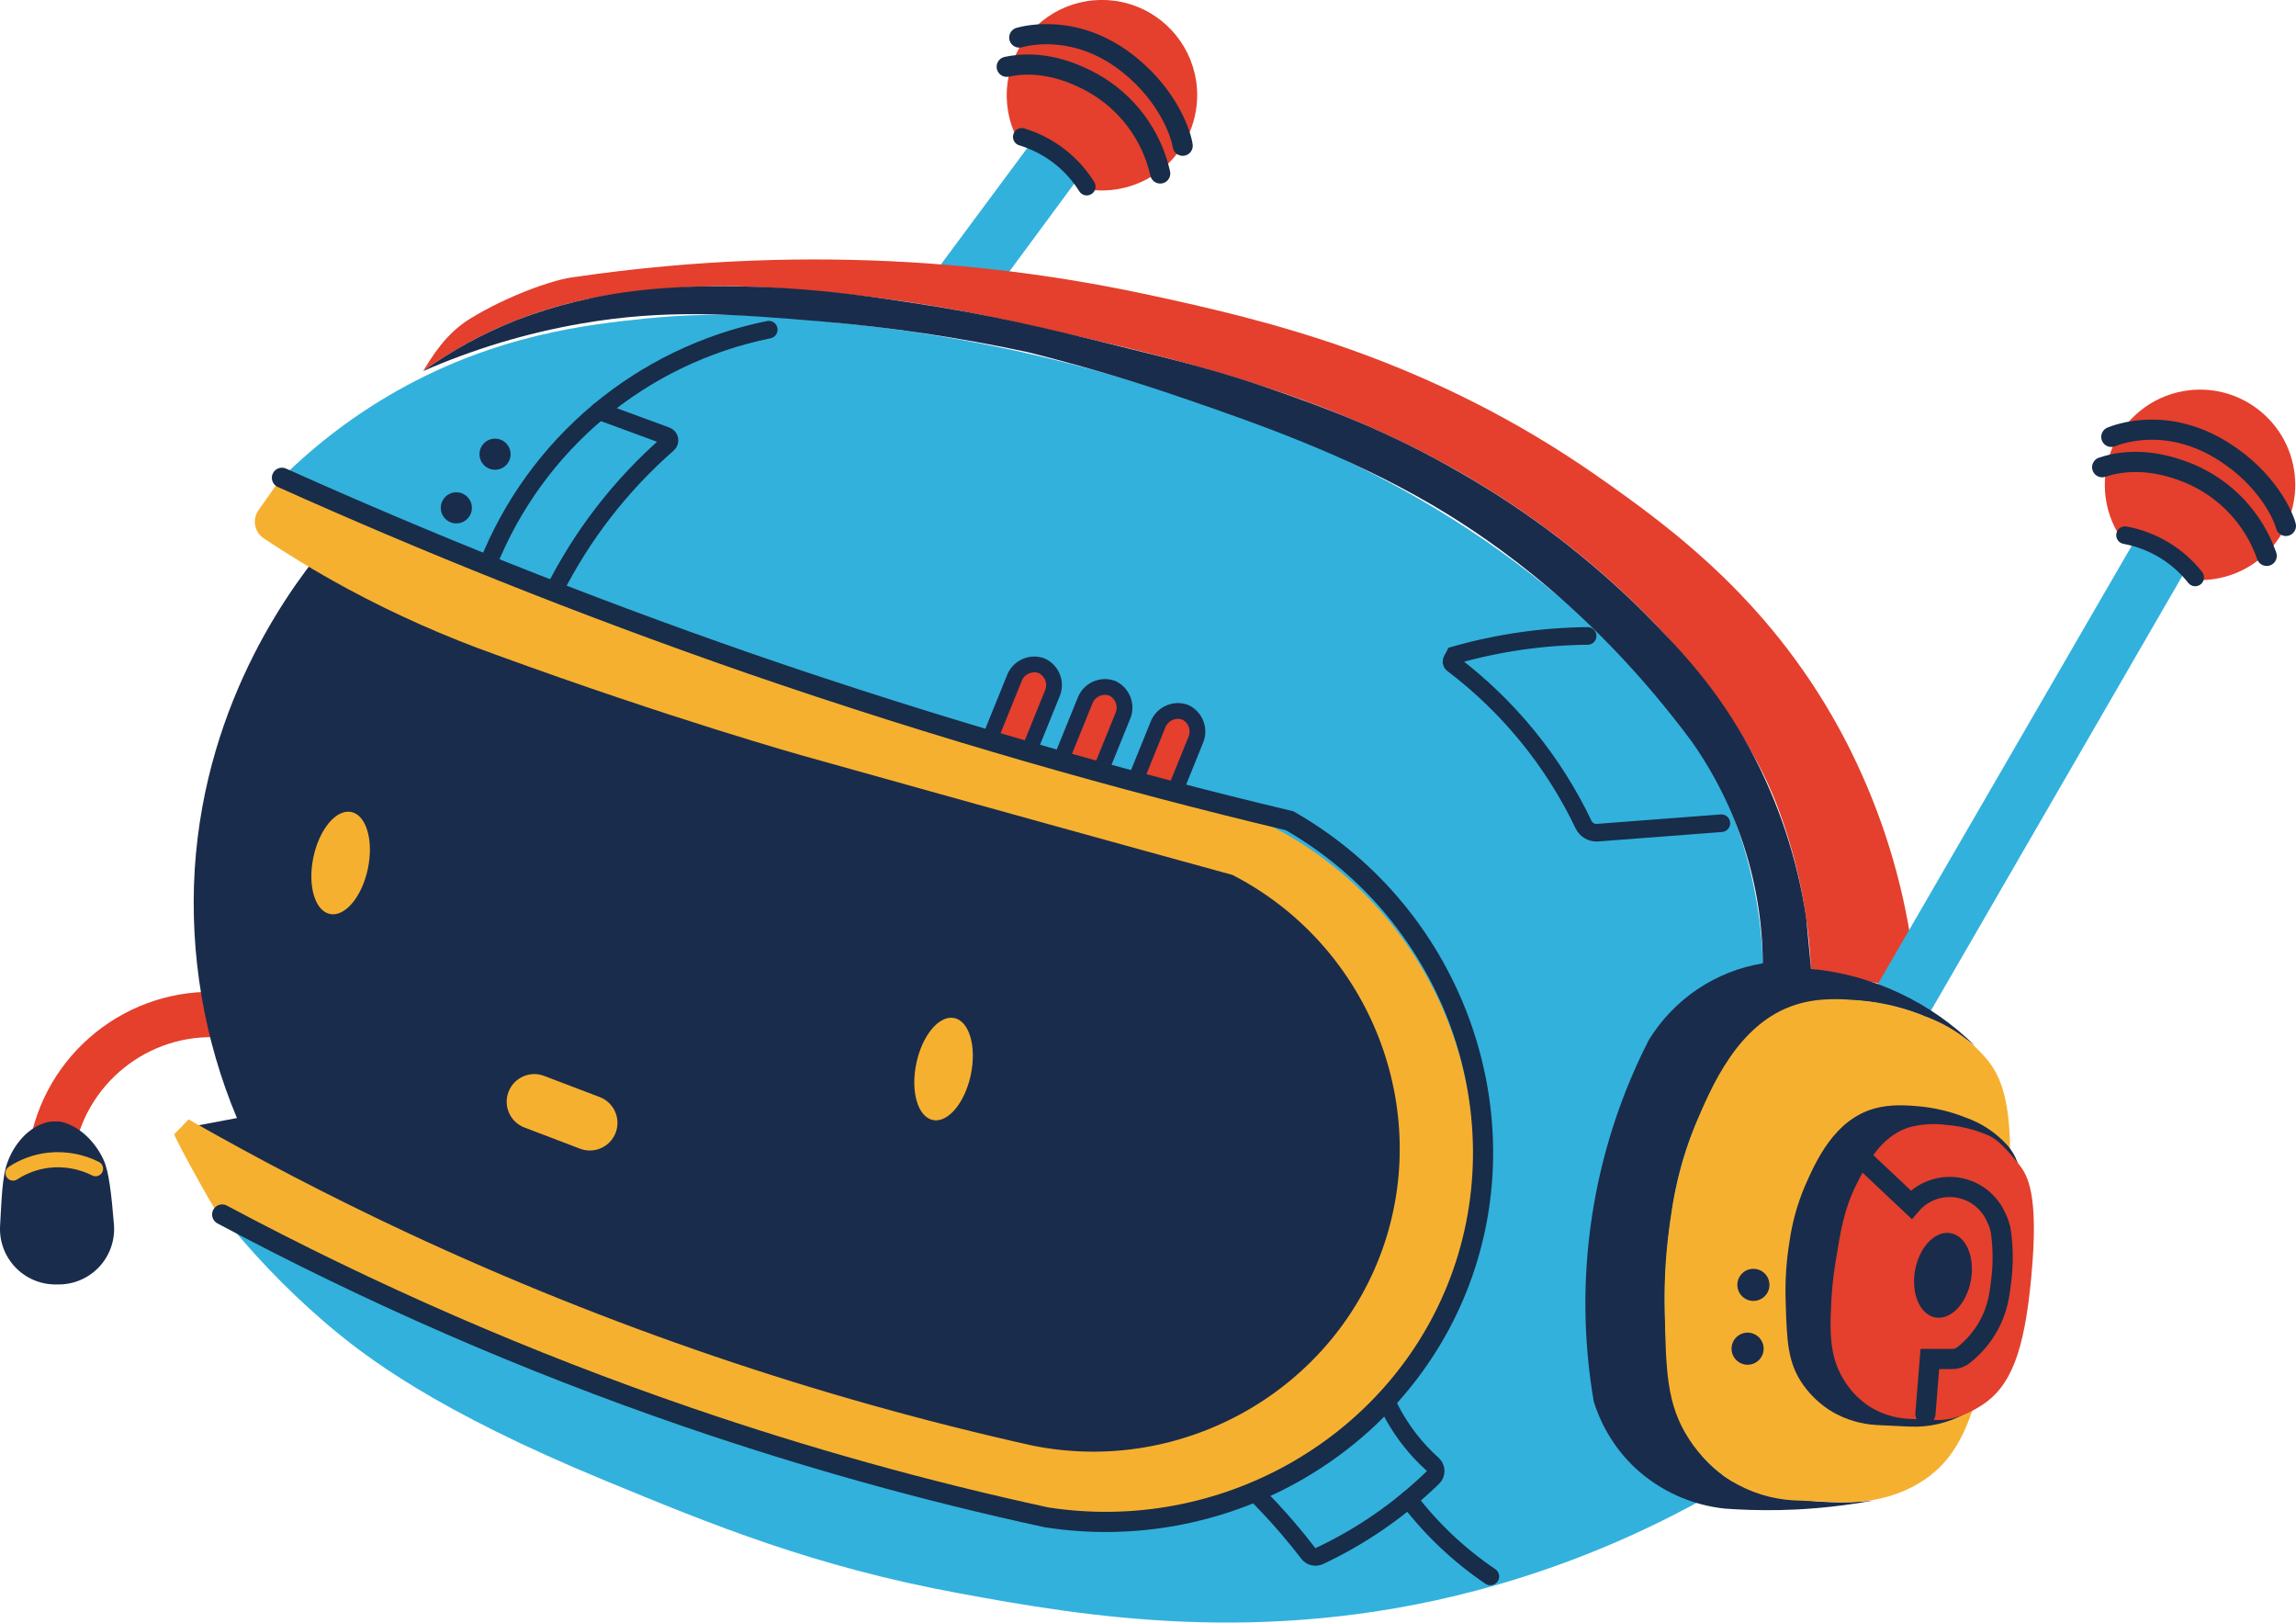
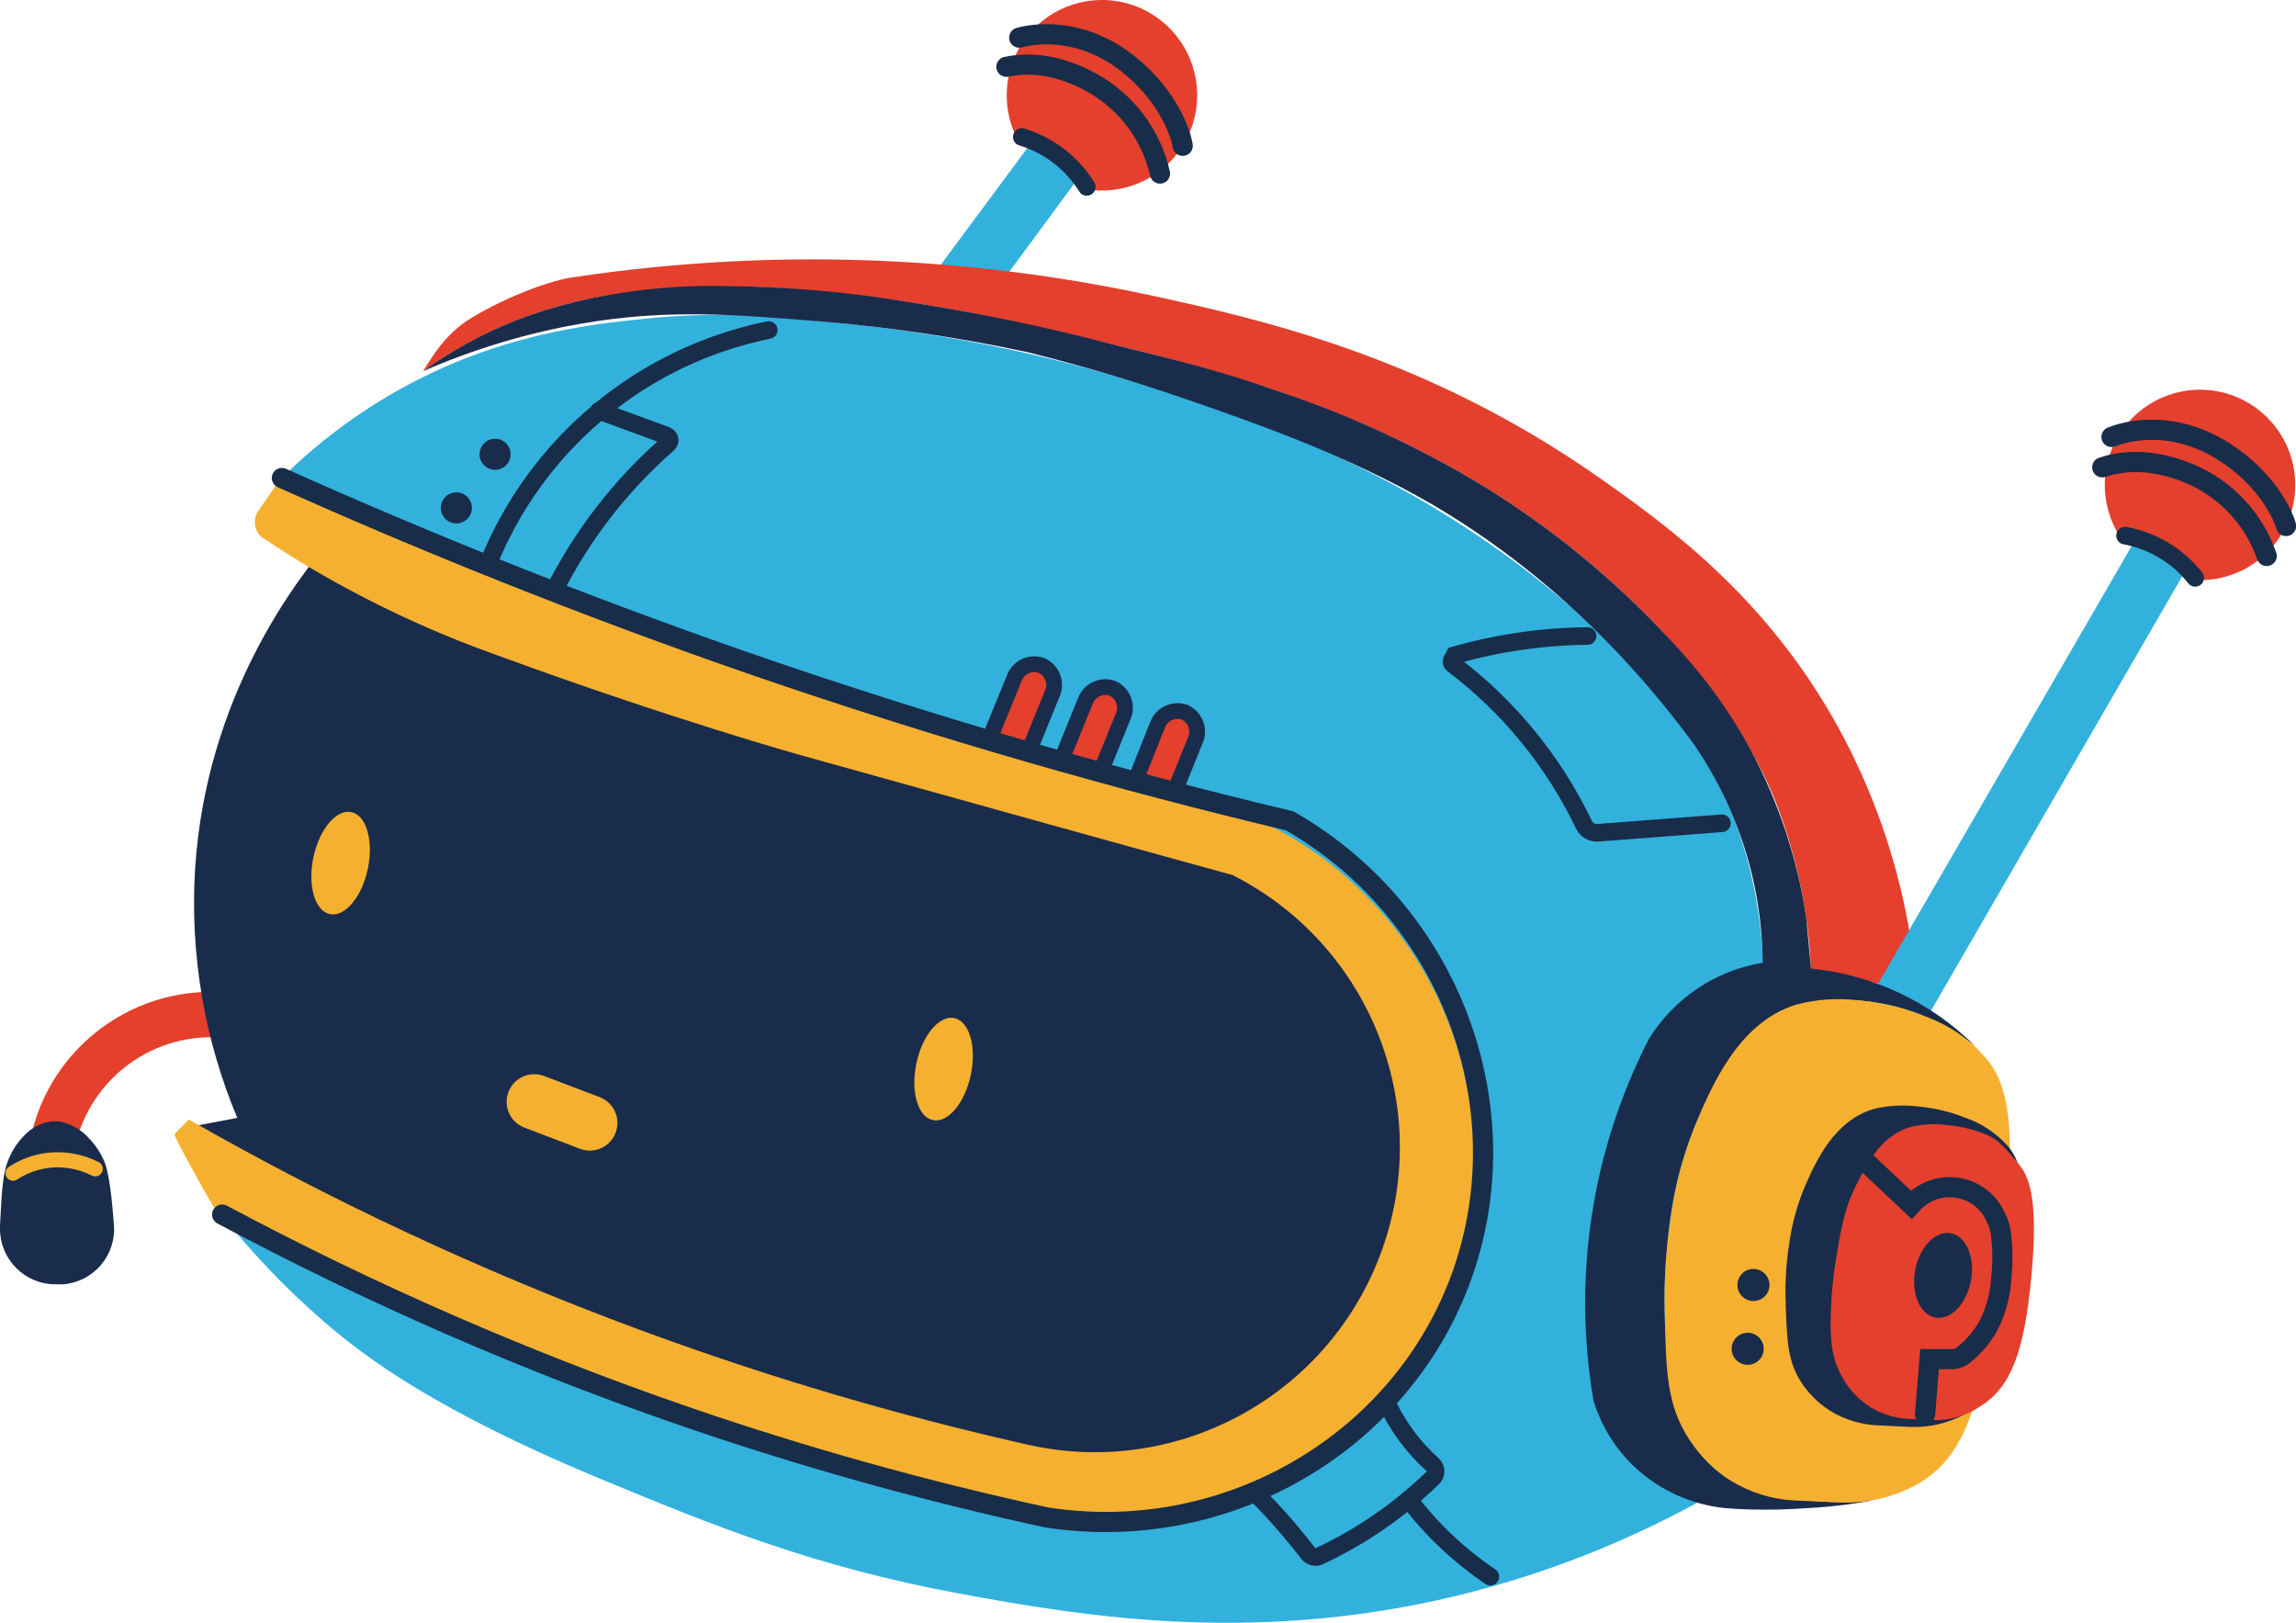
- <svg xmlns="http://www.w3.org/2000/svg" id="NORMAL" viewBox="0 0 598.07 422.6">
+ <svg xmlns="http://www.w3.org/2000/svg" id="NORMAL" viewBox="0 0 322.04 227.57">
  <defs>
-     <style>.cls-1,.cls-9{fill:#e4402d;}.cls-2{fill:#32b1dd;}.cls-3,.cls-4,.cls-5,.cls-7{fill:none;stroke-linecap:round;}.cls-3,.cls-4{stroke:#172d49;}.cls-3,.cls-4,.cls-5,.cls-9{stroke-miterlimit:10;}.cls-3{stroke-width:5.25px;}.cls-4{stroke-width:4.59px;}.cls-5{stroke:#e4402c;stroke-width:11.81px;}.cls-6{fill:#1a2c4b;}.cls-7{stroke:#f6b030;stroke-linejoin:round;stroke-width:3.94px;}.cls-8{fill:#f6b030;}.cls-9{stroke:#1a2c4b;stroke-width:4.11px;}</style>
+     <style>.cls-1,.cls-9{fill:#e4402d;}.cls-2{fill:#32b1dd;}.cls-3,.cls-4,.cls-5,.cls-7{fill:none;stroke-linecap:round;}.cls-3,.cls-4{stroke:#172d49;}.cls-3,.cls-4,.cls-5,.cls-9{stroke-miterlimit:10;}.cls-3{stroke-width:2.83px;}.cls-4{stroke-width:2.47px;}.cls-5{stroke:#e4402c;stroke-width:6.36px;}.cls-6{fill:#1a2c4b;}.cls-7{stroke:#f6b030;stroke-linejoin:round;stroke-width:2.12px;}.cls-8{fill:#f6b030;}.cls-9{stroke:#1a2c4b;stroke-width:2.21px;}</style>
  </defs>
  <g id="antena_izq" data-name="antena izq">
-     <path class="cls-1" d="M319.53,74.41a24.84,24.84,0,0,1-29.22,24.42c-4-.72-4.33-6.11-7.43-8.53-2.86-2.22-8.6-1.37-10.26-4.62a24.81,24.81,0,1,1,46.91-11.27Z" transform="translate(-7.68 -49.61)" />
-     <polygon class="cls-2" points="244.82 69.24 268.7 37.05 281.79 45.15 258.79 76.31 244.82 69.24" />
+     <path class="cls-1" d="M168.76,38.24A13.37,13.37,0,0,1,155.37,51.6a13.05,13.05,0,0,1-2.34-.21c-2.16-.39-2.33-3.29-4-4.59s-4.63-.74-5.53-2.49a13.36,13.36,0,1,1,25.26-6.07Z" transform="translate(-0.84 -24.88)" />
+     <polygon class="cls-2" points="131.83 37.3 144.69 19.96 151.74 24.32 139.35 41.1 131.83 37.3" />
    <g id="lines">
-       <path class="cls-3" d="M273.18,59.39c1.75-.48,15-3.92,28.67,7.1,10.4,8.38,13.52,18.31,13.9,21.08" transform="translate(-7.68 -49.61)" />
-       <path class="cls-3" d="M269.91,67c3-.61,11.25-2,22.38,4.19a36.14,36.14,0,0,1,17.61,23.6" transform="translate(-7.68 -49.61)" />
-       <path class="cls-4" d="M273.84,85.26a30.39,30.39,0,0,1,16.92,12.95" transform="translate(-7.68 -49.61)" />
+       <path class="cls-3" d="M143.8,30.16c.95-.26,8.08-2.12,15.44,3.82,5.6,4.51,7.28,9.86,7.49,11.35" transform="translate(-0.84 -24.88)" />
+       <path class="cls-3" d="M142,34.25c1.62-.33,6.06-1.07,12.05,2.26a19.5,19.5,0,0,1,9.49,12.71" transform="translate(-0.84 -24.88)" />
+       <path class="cls-4" d="M144.16,44.09a16.32,16.32,0,0,1,9.11,7" transform="translate(-0.84 -24.88)" />
    </g>
  </g>
-   <path id="topcasco" class="cls-1" d="M117.9,146.26c2.37-3.81,5.79-9.69,12.33-13.71,9.55-5.86,21.7-10.19,27-10.77,65.07-9.54,117.45-2.36,149.92,4.67,29.47,6.38,72.57,16.15,117.44,47.75,18.23,12.84,45.27,32.36,64,68.63a170.12,170.12,0,0,1,16.62,50.23l-8.13,12.73-17.69-3.89a136.25,136.25,0,0,0-8.88-42.67c-2.39-6.19-13.44-33.47-49-63.27C374,156.2,321.74,144.55,270.27,133.08a380.79,380.79,0,0,0-49.59-7.58c-12.84-1.09-22.33-1.85-35.39-1-12.81.85-30.81,2.2-50.76,11.85A113.18,113.18,0,0,0,117.9,146.26Z" transform="translate(-7.68 -49.61)" />
+   <path id="topcasco" class="cls-1" d="M60.19,76.93c1.27-2.05,3.12-5.22,6.64-7.38,5.14-3.16,11.68-5.49,14.54-5.8a225.45,225.45,0,0,1,80.72,2.52C178,69.7,201.17,75,225.33,92c9.82,6.91,24.38,17.42,34.47,37a91.67,91.67,0,0,1,8.94,27l-4.37,6.86-9.53-2.1a73.29,73.29,0,0,0-4.78-23c-1.29-3.33-7.24-18-26.39-34.07C198.09,82.28,170,76,142.24,69.84a206.09,206.09,0,0,0-26.71-4.09,116.27,116.27,0,0,0-19-.53c-6.9.45-16.59,1.18-27.34,6.38A61.24,61.24,0,0,0,60.19,76.93Z" transform="translate(-0.84 -24.88)" />
  <g id="antena_der" data-name="antena der">
-     <path class="cls-1" d="M605.39,173.09a24.81,24.81,0,0,1-21.85,27.45,25.21,25.21,0,0,1-4.42.11c-4.09-.26-5-5.58-8.35-7.63-3.09-1.89-8.7-.39-10.72-3.44a24.82,24.82,0,0,1,17.89-38.33A24.8,24.8,0,0,1,605.39,173.09Z" transform="translate(-7.68 -49.61)" />
-     <polygon class="cls-2" points="486.72 260.5 556.22 140.52 570.14 147.09 501.4 265.95 486.72 260.5" />
-     <g id="lines-2" data-name="lines">
-       <path class="cls-3" d="M557.64,163.4c1.69-.67,14.45-5.59,29.29,3.82,11.28,7.15,15.5,16.66,16.19,19.37" transform="translate(-7.68 -49.61)" />
-       <path class="cls-3" d="M555.26,171.3c2.86-.94,10.94-3.27,22.71,1.63a36.16,36.16,0,0,1,20.15,21.46" transform="translate(-7.68 -49.61)" />
-       <path class="cls-4" d="M561.22,189a30.26,30.26,0,0,1,18.27,11" transform="translate(-7.68 -49.61)" />
+     <path class="cls-1" d="M322.69,91.38a13.36,13.36,0,0,1-11.77,14.78,13.5,13.5,0,0,1-2.38.06c-2.2-.14-2.69-3-4.49-4.11s-4.69-.21-5.78-1.85a13.36,13.36,0,1,1,24.42-8.88Z" transform="translate(-0.84 -24.88)" />
+     <polygon class="cls-2" points="262.09 140.28 299.51 75.68 307.01 79.22 269.99 143.22 262.09 140.28" />
+     <g id="lines-2">
+       <path class="cls-3" d="M297,86.16c.91-.36,7.78-3,15.77,2.06,6.07,3.85,8.35,9,8.72,10.43" transform="translate(-0.84 -24.88)" />
+       <path class="cls-3" d="M295.7,90.42c1.54-.51,5.89-1.76,12.22.87a19.44,19.44,0,0,1,10.85,11.56" transform="translate(-0.84 -24.88)" />
+       <path class="cls-4" d="M298.9,100a16.28,16.28,0,0,1,9.84,5.92" transform="translate(-0.84 -24.88)" />
    </g>
  </g>
-   <path class="cls-5" d="M65.55,313.93A42.19,42.19,0,0,0,21,349.66" transform="translate(-7.68 -49.61)" />
-   <path class="cls-6" d="M23,384.15h-.86A14.45,14.45,0,0,1,7.7,368.88c.42-7.18.54-13,2-16.72a18.68,18.68,0,0,1,4.54-7c3.55-3.34,6.86-3.45,7-3.45H23c.45,0,4.08.56,7.79,4.33a20.47,20.47,0,0,1,3.88,5.68c1.4,3,2.07,9.26,2.69,16.81A14.44,14.44,0,0,1,23,384.15Z" transform="translate(-7.68 -49.61)" />
-   <path class="cls-7" d="M11.08,355.14a21.49,21.49,0,0,1,9.37-3.36A21.86,21.86,0,0,1,32.57,354" transform="translate(-7.68 -49.61)" />
-   <path id="body" class="cls-2" d="M81.12,174.05a142.21,142.21,0,0,1,30-22.66c25.91-14.64,49.87-17.31,65-18.84,20-2,34.59-.49,52.53,1.39a392.71,392.71,0,0,1,69.24,13.56c28.17,8.3,73.23,21.57,116.51,58.05,33.15,27.94,42.41,50.23,45.4,58.37a118,118,0,0,1,7.09,36.57q-5.39,68.44-10.79,136.89a258.11,258.11,0,0,1-64,26.53c-55.72,14.67-102.27,6.62-134.42.71-38.07-7-64.49-17.88-92.33-29.36-44.07-18.17-62.57-32.21-73.22-41.39a205.77,205.77,0,0,1-27.94-29.36l10.25-17L91,342.43q5.78-26.54,11.32-53.62,10.27-50.16,19.1-98.95Z" transform="translate(-7.68 -49.61)" />
-   <path class="cls-6" d="M62.72,353.19l-6.54-9.9,13.22-2.48a144.88,144.88,0,0,1-11-64.76c2.85-44.89,26.25-75.18,35.18-85.66l243.64,81.27c36.51,18.45,55.37,60,45.28,99.22-9.85,38.27-45,65.31-84.9,65.09-23.24-5.14-47.49-11.35-72.58-18.85A1033.24,1033.24,0,0,1,62.72,353.19Z" transform="translate(-7.68 -49.61)" />
-   <path class="cls-6" d="M117.9,146.26A112,112,0,0,1,142.18,133a120.45,120.45,0,0,1,15.46-4.82c10.79-2.63,22.7-4.14,39.86-4,19.51.12,34.19,2.25,47.11,4.19,20.78,3.1,36.24,6.88,52.2,10.81,18.3,4.52,28.89,7.14,43.31,12.21,12.68,4.47,28.83,10.25,48.12,21.43a229.12,229.12,0,0,1,48.07,36.75c8.81,9,18.62,19.13,27.33,35.32a134.61,134.61,0,0,1,14.53,43.8l1.25,13.25a70.32,70.32,0,0,1,42.8,20.16,54.48,54.48,0,0,0-46.46-10.52,21.48,21.48,0,0,0-11.27,6.81,89.56,89.56,0,0,0-13.37,20.16c-7.19,14.92-8.32,28.67-9,34.79a139.24,139.24,0,0,0,1.4,39.85c1.26,5.12,4.74,15.62,14.32,21.58,4.63,2.88,9.12,3.73,14.68,4.77a78.66,78.66,0,0,0,23.17.89c-5.48,1-10.38,1.59-14.53,1.95s-7.48.48-9.88.53c-5.42.11-10.25-.08-14.32-.38a40.65,40.65,0,0,1-23.35-10.59,40.14,40.14,0,0,1-10.79-17.33,150.77,150.77,0,0,1,14.33-94.1,43,43,0,0,1,29.71-20,101.45,101.45,0,0,0-18.57-57.84c-24.84-33.38-50.8-51.73-67.56-61.55C358.31,168,334.86,159.86,317,153.69c-16.85-5.83-31.27-9.79-41.69-12.38a424.26,424.26,0,0,0-53.91-8c-22.94-1.92-40.31-3.26-62.47.6A178.91,178.91,0,0,0,117.9,146.26Z" transform="translate(-7.68 -49.61)" />
-   <path class="cls-8" d="M487.73,440.92,475,440.39a34.77,34.77,0,0,1-16.41-5.11,36.16,36.16,0,0,1-10.92-10.81c-5.89-9-6.06-17.9-6.35-33.78a134.77,134.77,0,0,1,1.7-24.86,97.4,97.4,0,0,1,6.1-22.82c4.21-10.11,11.22-26.94,26.3-31.71,6.21-2,12.45-1.47,16.53-1.14a57.2,57.2,0,0,1,17.76,4.39,36.85,36.85,0,0,1,15.78,11.27c3.75,4.77,8.8,13.95,3.45,51.6-4.66,32.88-7.27,49.49-20.6,58C501.07,440.08,493.23,440.94,487.73,440.92Z" transform="translate(-7.68 -49.61)" />
-   <circle class="cls-6" cx="456.73" cy="334.65" r="4.18" />
-   <circle class="cls-6" cx="455.22" cy="351.27" r="4.18" />
-   <path class="cls-6" d="M505.26,421.18l-8.81-.42a26,26,0,0,1-11.38-3.37,25.26,25.26,0,0,1-7.63-7c-4.13-5.78-4.31-11.47-4.62-21.61a80.29,80.29,0,0,1,1-15.85,58,58,0,0,1,4.06-14.53c2.85-6.42,7.58-17.11,18-20.06,4.28-1.21,8.61-.84,11.43-.61a43.1,43.1,0,0,1,12.31,2.92,26.33,26.33,0,0,1,11,7.31c2.63,3.06,6.18,9,2.74,33-3,20.95-4.69,31.53-13.85,36.88A27.42,27.42,0,0,1,505.26,421.18Z" transform="translate(-7.68 -49.61)" />
-   <path class="cls-1" d="M512.33,419.47l-7.59-.33a21,21,0,0,1-9.77-3,21.6,21.6,0,0,1-6.51-6.36c-3.52-5.3-4.3-10.54-3.82-19.86a95.15,95.15,0,0,1,1.18-11.73c1.33-8.17,2.22-13.63,5.36-19.94,2.63-5.27,6.28-12.6,13.69-15a25.1,25.1,0,0,1,9.84-.65,34.41,34.41,0,0,1,10.58,2.59c2.66,1,5.3,3.93,8.25,7.63,2.24,2.8,5.31,7.61,3.26,29.35-1.82,19.42-5.23,28.62-13.16,33.61C519.31,418.53,515.6,419.48,512.33,419.47Z" transform="translate(-7.68 -49.61)" />
-   <ellipse class="cls-6" cx="513.77" cy="381.74" rx="11.16" ry="7.39" transform="translate(38.59 769.31) rotate(-79.69)" />
-   <path class="cls-3" d="M491.71,350.36l13.8,13a13.22,13.22,0,0,1,22.18,3.42,12.18,12.18,0,0,1,1.24,4,48.33,48.33,0,0,1,.1,11.83c-.46,4-.92,7.9-3.35,12.28a25.92,25.92,0,0,1-6.45,7.61,4.87,4.87,0,0,1-3.06,1.07h-5.8l-1.15,14.33" transform="translate(-7.68 -49.61)" />
+   <path class="cls-5" d="M32,167.22A22.72,22.72,0,0,0,8,186.46" transform="translate(-0.84 -24.88)" />
+   <path class="cls-6" d="M9.09,205H8.62a7.78,7.78,0,0,1-7.78-7.77c0-.15,0-.3,0-.45.22-3.87.29-7,1.08-9A10.1,10.1,0,0,1,4.37,184a6.17,6.17,0,0,1,3.77-1.85h.95a7.27,7.27,0,0,1,4.19,2.33,10.87,10.87,0,0,1,2.09,3.06c.76,1.61,1.12,5,1.45,9.05A7.77,7.77,0,0,1,9.71,205Z" transform="translate(-0.84 -24.88)" />
+   <path class="cls-7" d="M2.67,189.41a11.56,11.56,0,0,1,5-1.81,11.71,11.71,0,0,1,6.53,1.2" transform="translate(-0.84 -24.88)" />
+   <path id="body" class="cls-2" d="M40.38,91.9A76.64,76.64,0,0,1,56.54,79.69c13.95-7.88,26.85-9.32,35-10.14,10.77-1.08,18.62-.26,28.28.75a211.26,211.26,0,0,1,37.29,7.3c15.17,4.47,39.43,11.62,62.74,31.26,17.85,15,22.83,27.05,24.44,31.43A63.42,63.42,0,0,1,248.11,160q-2.9,36.86-5.81,73.71A138.79,138.79,0,0,1,207.84,248c-30,7.9-55.07,3.56-72.38.38-20.5-3.77-34.73-9.63-49.72-15.81C62,222.77,52.05,215.21,46.31,210.26a110.28,110.28,0,0,1-15-15.81l5.52-9.15,8.91-2.74q3.12-14.28,6.1-28.87,5.54-27,10.28-53.28Z" transform="translate(-0.84 -24.88)" />
+   <path class="cls-6" d="M30.48,188.36,27,183l7.12-1.34a78,78,0,0,1-5.92-34.87c1.53-24.17,14.13-40.48,18.94-46.12l131.2,43.76A46.69,46.69,0,0,1,157,232.93c-12.51-2.76-25.57-6.11-39.08-10.15A555.65,555.65,0,0,1,30.48,188.36Z" transform="translate(-0.84 -24.88)" />
+   <path class="cls-6" d="M60.19,76.93a60.31,60.31,0,0,1,13.07-7.14,64.21,64.21,0,0,1,8.33-2.59A84.18,84.18,0,0,1,103.05,65a166,166,0,0,1,25.37,2.26,283.44,283.44,0,0,1,28.11,5.82c9.85,2.43,15.55,3.84,23.32,6.57a143.11,143.11,0,0,1,25.91,11.54A123.64,123.64,0,0,1,231.64,111c4.75,4.85,10,10.3,14.72,19a72.32,72.32,0,0,1,7.82,23.59l.68,7.13a37.87,37.87,0,0,1,23,10.86,29.31,29.31,0,0,0-25-5.67,11.57,11.57,0,0,0-6.07,3.67,48.35,48.35,0,0,0-7.2,10.86,54.57,54.57,0,0,0-4.85,18.73,75,75,0,0,0,.76,21.46c.67,2.75,2.55,8.41,7.71,11.62,2.49,1.55,4.91,2,7.9,2.57a42.81,42.81,0,0,0,12.48.48c-2.95.53-5.59.85-7.83,1s-4,.25-5.32.28c-2.91.06-5.51,0-7.71-.2a21.94,21.94,0,0,1-12.57-5.71,21.54,21.54,0,0,1-5.81-9.33,81.14,81.14,0,0,1,7.72-50.67,23.15,23.15,0,0,1,16-10.77,54.54,54.54,0,0,0-10-31.14c-13.37-18-27.35-27.86-36.37-33.15C189.64,88.64,177,84.26,167.4,80.93c-9.07-3.14-16.84-5.27-22.45-6.66a227.31,227.31,0,0,0-29-4.31c-12.35-1-21.71-1.76-33.64.32A96.86,96.86,0,0,0,60.19,76.93Z" transform="translate(-0.84 -24.88)" />
+   <path class="cls-8" d="M259.33,235.6l-6.85-.29a18.72,18.72,0,0,1-8.84-2.75,19.43,19.43,0,0,1-5.88-5.82c-3.17-4.84-3.26-9.64-3.42-18.19a72.21,72.21,0,0,1,.92-13.38,52.14,52.14,0,0,1,3.28-12.29c2.27-5.45,6-14.51,14.16-17.08a22.69,22.69,0,0,1,8.9-.61,31,31,0,0,1,9.57,2.36,19.94,19.94,0,0,1,8.5,6.07c2,2.57,4.73,7.51,1.85,27.79-2.51,17.7-3.91,26.65-11.09,31.23A20.29,20.29,0,0,1,259.33,235.6Z" transform="translate(-0.84 -24.88)" />
+   <circle class="cls-6" cx="245.94" cy="180.21" r="2.25" />
+   <circle class="cls-6" cx="245.13" cy="189.16" r="2.25" />
+   <path class="cls-6" d="M268.77,225l-4.74-.23a13.94,13.94,0,0,1-6.13-1.81,13.58,13.58,0,0,1-4.11-3.77c-2.22-3.11-2.32-6.18-2.49-11.64a43.53,43.53,0,0,1,.54-8.53,31.46,31.46,0,0,1,2.19-7.83c1.53-3.45,4.08-9.21,9.69-10.8a17.42,17.42,0,0,1,6.16-.33,23.27,23.27,0,0,1,6.62,1.58,14.15,14.15,0,0,1,5.93,3.93c1.41,1.65,3.33,4.85,1.47,17.77-1.61,11.28-2.52,17-7.45,19.86A14.79,14.79,0,0,1,268.77,225Z" transform="translate(-0.84 -24.88)" />
+   <path class="cls-1" d="M272.58,224.05l-4.09-.18a11.36,11.36,0,0,1-5.26-1.61,11.57,11.57,0,0,1-3.5-3.43c-1.9-2.85-2.32-5.67-2.06-10.69a51.43,51.43,0,0,1,.63-6.32c.72-4.4,1.2-7.34,2.89-10.74,1.42-2.83,3.38-6.78,7.37-8.07a13.36,13.36,0,0,1,5.3-.35,18.74,18.74,0,0,1,5.7,1.39c1.43.54,2.85,2.12,4.44,4.11,1.21,1.51,2.86,4.1,1.76,15.8-1,10.46-2.82,15.42-7.09,18.1A11.21,11.21,0,0,1,272.58,224.05Z" transform="translate(-0.84 -24.88)" />
+   <ellipse class="cls-6" cx="273.37" cy="203.75" rx="6.01" ry="3.98" transform="translate(23.15 411.36) rotate(-79.69)" />
+   <path class="cls-3" d="M261.48,186.84l7.43,7a7.11,7.11,0,0,1,10-.76,7.2,7.2,0,0,1,1.9,2.6,6.49,6.49,0,0,1,.67,2.15,26.11,26.11,0,0,1,.05,6.37,16.31,16.31,0,0,1-1.8,6.61,13.85,13.85,0,0,1-3.48,4.1,2.57,2.57,0,0,1-1.64.58h-3.13l-.62,7.71" transform="translate(-0.84 -24.88)" />
  <g id="BORDE_CARA" data-name="BORDE CARA">
-     <path class="cls-8" d="M80.19,175.13,75,182.51a5.22,5.22,0,0,0,1.39,7.33c5.73,3.82,13.08,8.4,21.84,13.14A280.42,280.42,0,0,0,137,220.19c45.55,16.63,79.59,26.18,79.59,26.18,46.7,13.09,83.36,23.23,112.13,31.12,35,18,51.81,59.05,39.62,95.87-12.54,37.86-52.28,60.87-92,52.7A793.11,793.11,0,0,1,113.8,370.69c-20.36-9.52-39.35-19.46-57-29.53L53.09,345c-.24.24,6.18,12.17,10.4,19.25a6.5,6.5,0,0,0,2.71,2.51,972.34,972.34,0,0,0,117.47,48.77c31.59,10.74,61.61,19.13,89.52,25.72,46.32,11.31,93.85-12.82,111.43-55.18,18.77-45.22-1.46-99.47-47.23-122-50-13-103.59-29.36-159.71-49.89C143.32,201.6,110.81,188.48,80.19,175.13Z" transform="translate(-7.68 -49.61)" />
+     <path class="cls-8" d="M39.88,92.48l-2.79,4a2.81,2.81,0,0,0,.7,3.92l.05,0c3.08,2.06,7,4.52,11.76,7.07a150.13,150.13,0,0,0,20.87,9.27c24.53,9,42.86,14.1,42.86,14.1,25.15,7,44.89,12.51,60.38,16.76a42.77,42.77,0,0,1-28.21,80A426.92,426.92,0,0,1,58,197.78c-11-5.12-21.19-10.48-30.69-15.9l-2,2.07c-.13.13,3.33,6.55,5.6,10.36a3.48,3.48,0,0,0,1.46,1.36A525.72,525.72,0,0,0,95.6,221.93c17,5.78,33.18,10.3,48.21,13.85,24.94,6.09,50.53-6.91,60-29.72,10.11-24.35-.79-53.56-25.43-65.69-26.93-7-55.78-15.81-86-26.86C73.88,106.73,56.37,99.67,39.88,92.48Z" transform="translate(-0.84 -24.88)" />
    <g id="led">
-       <path class="cls-9" d="M266.2,240.31l5.67-14A5.58,5.58,0,0,1,279,223h0a5.57,5.57,0,0,1,2.73,7.37l-5.67,14" transform="translate(-7.68 -49.61)" />
-       <path class="cls-9" d="M284.59,246.22l5.68-14a5.57,5.57,0,0,1,7.09-3.37h0a5.57,5.57,0,0,1,2.74,7.37l-5.68,14" transform="translate(-7.68 -49.61)" />
-       <path class="cls-9" d="M303.59,252.47l5.67-14a5.58,5.58,0,0,1,7.1-3.37h0a5.57,5.57,0,0,1,2.73,7.37l-5.67,14" transform="translate(-7.68 -49.61)" />
+       <path class="cls-9" d="M140,127.58,143.1,120a3,3,0,0,1,3.84-1.79h0a3,3,0,0,1,1.47,4l-3.06,7.54" transform="translate(-0.84 -24.88)" />
+       <path class="cls-9" d="M150,130.76l3.06-7.54a3,3,0,0,1,3.81-1.81h0a3,3,0,0,1,1.48,4l-3.06,7.54" transform="translate(-0.84 -24.88)" />
+       <path class="cls-9" d="M160.18,134.12l3-7.53a3,3,0,0,1,3.82-1.82h0a3,3,0,0,1,1.47,4l-3.05,7.54" transform="translate(-0.84 -24.88)" />
    </g>
-     <path class="cls-3" d="M65.55,365.93a829,829,0,0,0,121,52.7,827.26,827.26,0,0,0,93.74,26.18c45.67,7.08,90.1-18.05,106.82-59.43,18-44.47-.26-97.27-43.5-122-43.54-10.38-90.8-23.73-140.79-41C158.54,207,117.93,190.58,81.12,174.05" transform="translate(-7.68 -49.61)" />
+     <path class="cls-3" d="M32,195.22A448.16,448.16,0,0,0,97.15,223.6a445.93,445.93,0,0,0,50.48,14.09c24.59,3.82,48.52-9.72,57.52-32,9.69-23.94-.14-52.37-23.42-65.69-23.45-5.59-48.9-12.78-75.81-22.08-23.85-8.28-45.72-17.12-65.54-26" transform="translate(-0.84 -24.88)" />
  </g>
  <g id="OJOS">
-     <ellipse class="cls-8" cx="253.47" cy="328.04" rx="13.57" ry="7.25" transform="translate(-127.44 458.88) rotate(-78.11)" />
-     <ellipse class="cls-8" cx="96.41" cy="274.38" rx="13.57" ry="7.25" transform="translate(-199.63 262.58) rotate(-78.11)" />
+     <ellipse class="cls-8" cx="133.19" cy="174.82" rx="7.31" ry="3.9" transform="translate(-66.16 244.25) rotate(-78.11)" />
+     <ellipse class="cls-8" cx="48.61" cy="145.92" rx="7.31" ry="3.9" transform="translate(-105.03 138.55) rotate(-78.11)" />
  </g>
-   <rect class="cls-8" x="139.17" y="332.11" width="29.87" height="14.39" rx="7.19" transform="translate(123.1 -82.23) rotate(20.84)" />
+   <rect class="cls-8" x="75.8" y="172.84" width="7.75" height="16.08" rx="3.87" transform="translate(-118.56 166.12) rotate(-69.16)" />
  <g id="detalles">
-     <circle class="cls-6" cx="128.95" cy="118.3" r="4.05" />
-     <circle class="cls-6" cx="118.87" cy="132.27" r="4.05" />
-     <path class="cls-4" d="M134.67,196.83a100.22,100.22,0,0,1,73.26-61.36" transform="translate(-7.68 -49.61)" />
-     <path class="cls-4" d="M151.93,203.65a126.35,126.35,0,0,1,29.73-38.42,1.25,1.25,0,0,0-.4-2.11l-17.53-6.45" transform="translate(-7.68 -49.61)" />
-     <path class="cls-4" d="M421.23,215.24a130.94,130.94,0,0,0-34.61,5c-.22.5-1.37,1.68-.58,2.28a114.18,114.18,0,0,1,34.12,41.84,3.73,3.73,0,0,0,3.66,2.12l32.25-2.46" transform="translate(-7.68 -49.61)" />
-     <path class="cls-4" d="M334.38,438.21c2.87,2.84,5.85,6,8.85,9.52,1.88,2.19,3.62,4.35,5.23,6.46a2.38,2.38,0,0,0,2.89.7,108.77,108.77,0,0,0,29.59-20.46,2.35,2.35,0,0,0-.06-3.43,49,49,0,0,1-5.94-6.35,50,50,0,0,1-6.25-10.36" transform="translate(-7.68 -49.61)" />
-     <path class="cls-4" d="M395.89,460.2a90.71,90.71,0,0,1-21.27-20.09" transform="translate(-7.68 -49.61)" />
+     <circle class="cls-6" cx="69.44" cy="63.71" r="2.18" />
+     <circle class="cls-6" cx="64.01" cy="71.23" r="2.18" />
+     <path class="cls-4" d="M69.22,104.16a54,54,0,0,1,39.45-33" transform="translate(-0.84 -24.88)" />
+     <path class="cls-4" d="M78.51,107.84a68,68,0,0,1,16-20.69.67.67,0,0,0,.06-1,.64.64,0,0,0-.27-.19l-9.44-3.47" transform="translate(-0.84 -24.88)" />
+     <path class="cls-4" d="M223.52,114.08a70.32,70.32,0,0,0-18.63,2.69c-.12.27-.74.9-.32,1.23A61.5,61.5,0,0,1,223,140.53a2,2,0,0,0,2,1.14l17.36-1.33" transform="translate(-0.84 -24.88)" />
+     <path class="cls-4" d="M176.76,234.14c1.54,1.53,3.15,3.23,4.76,5.13,1,1.18,1.95,2.34,2.82,3.47a1.27,1.27,0,0,0,1.56.38,58.36,58.36,0,0,0,15.93-11,1.26,1.26,0,0,0,0-1.78l-.06-.06a26.87,26.87,0,0,1-6.57-9" transform="translate(-0.84 -24.88)" />
+     <path class="cls-4" d="M209.88,246a48.45,48.45,0,0,1-11.45-10.82" transform="translate(-0.84 -24.88)" />
  </g>
</svg>
